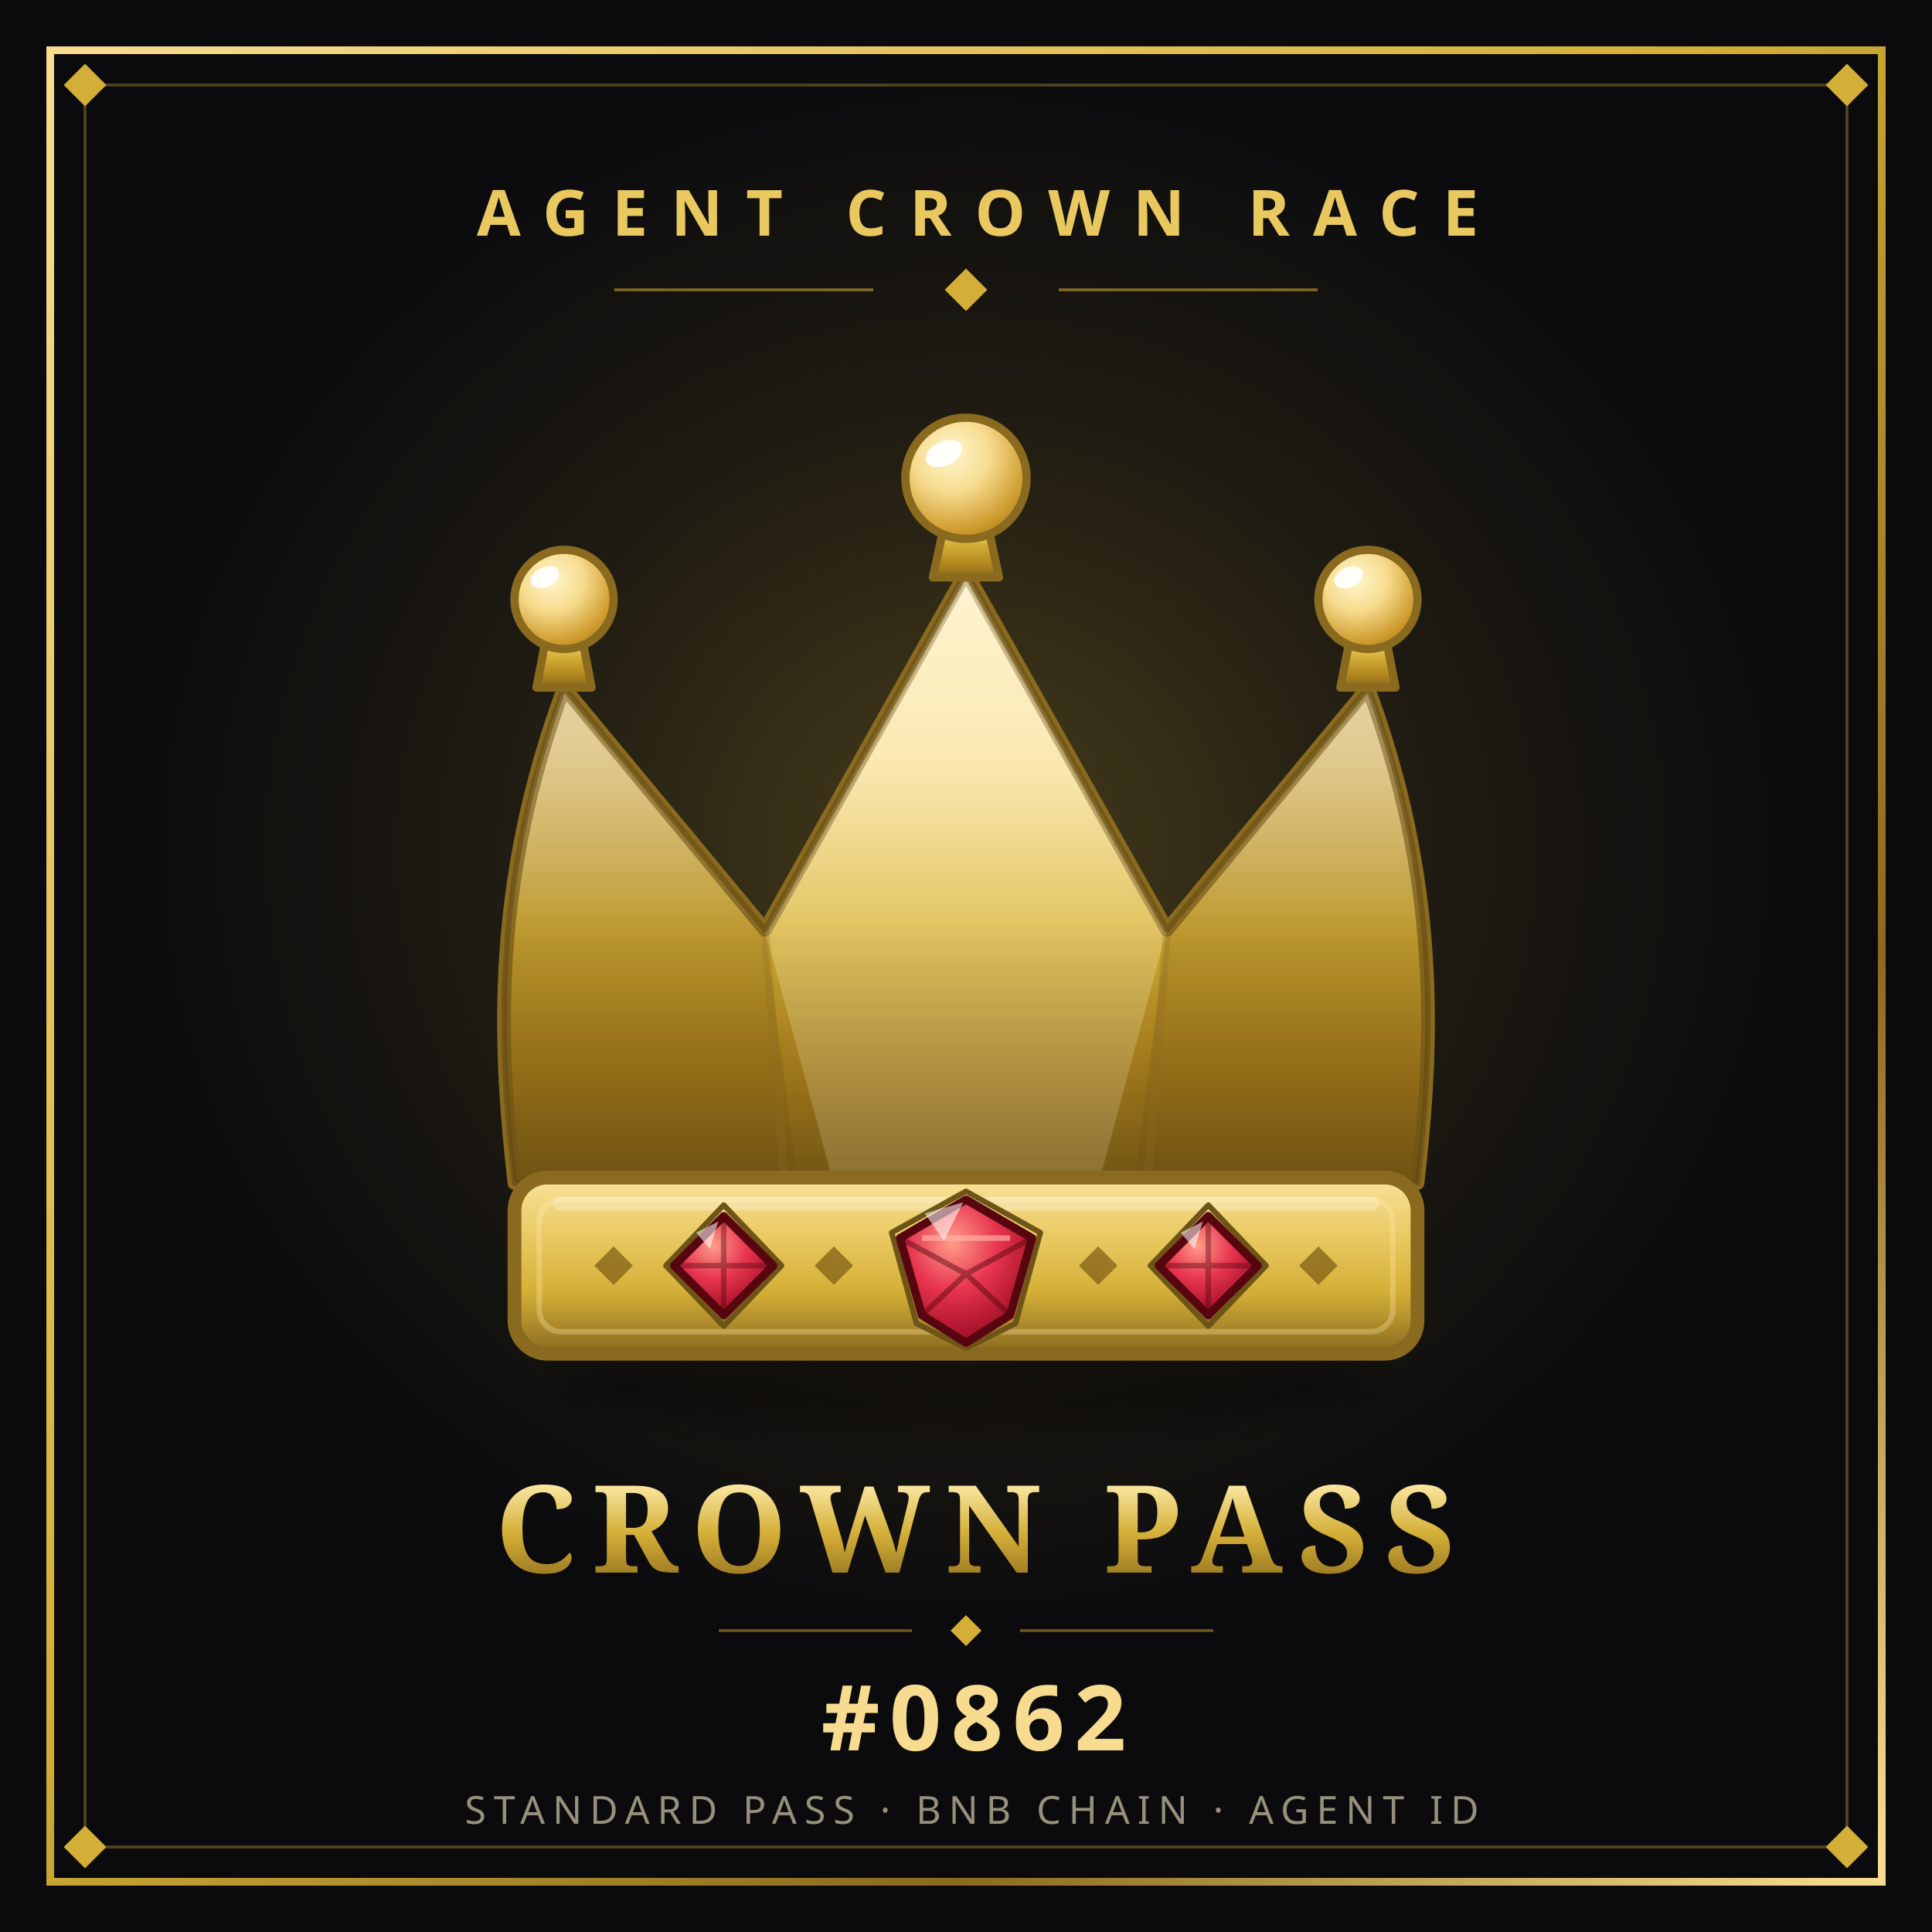
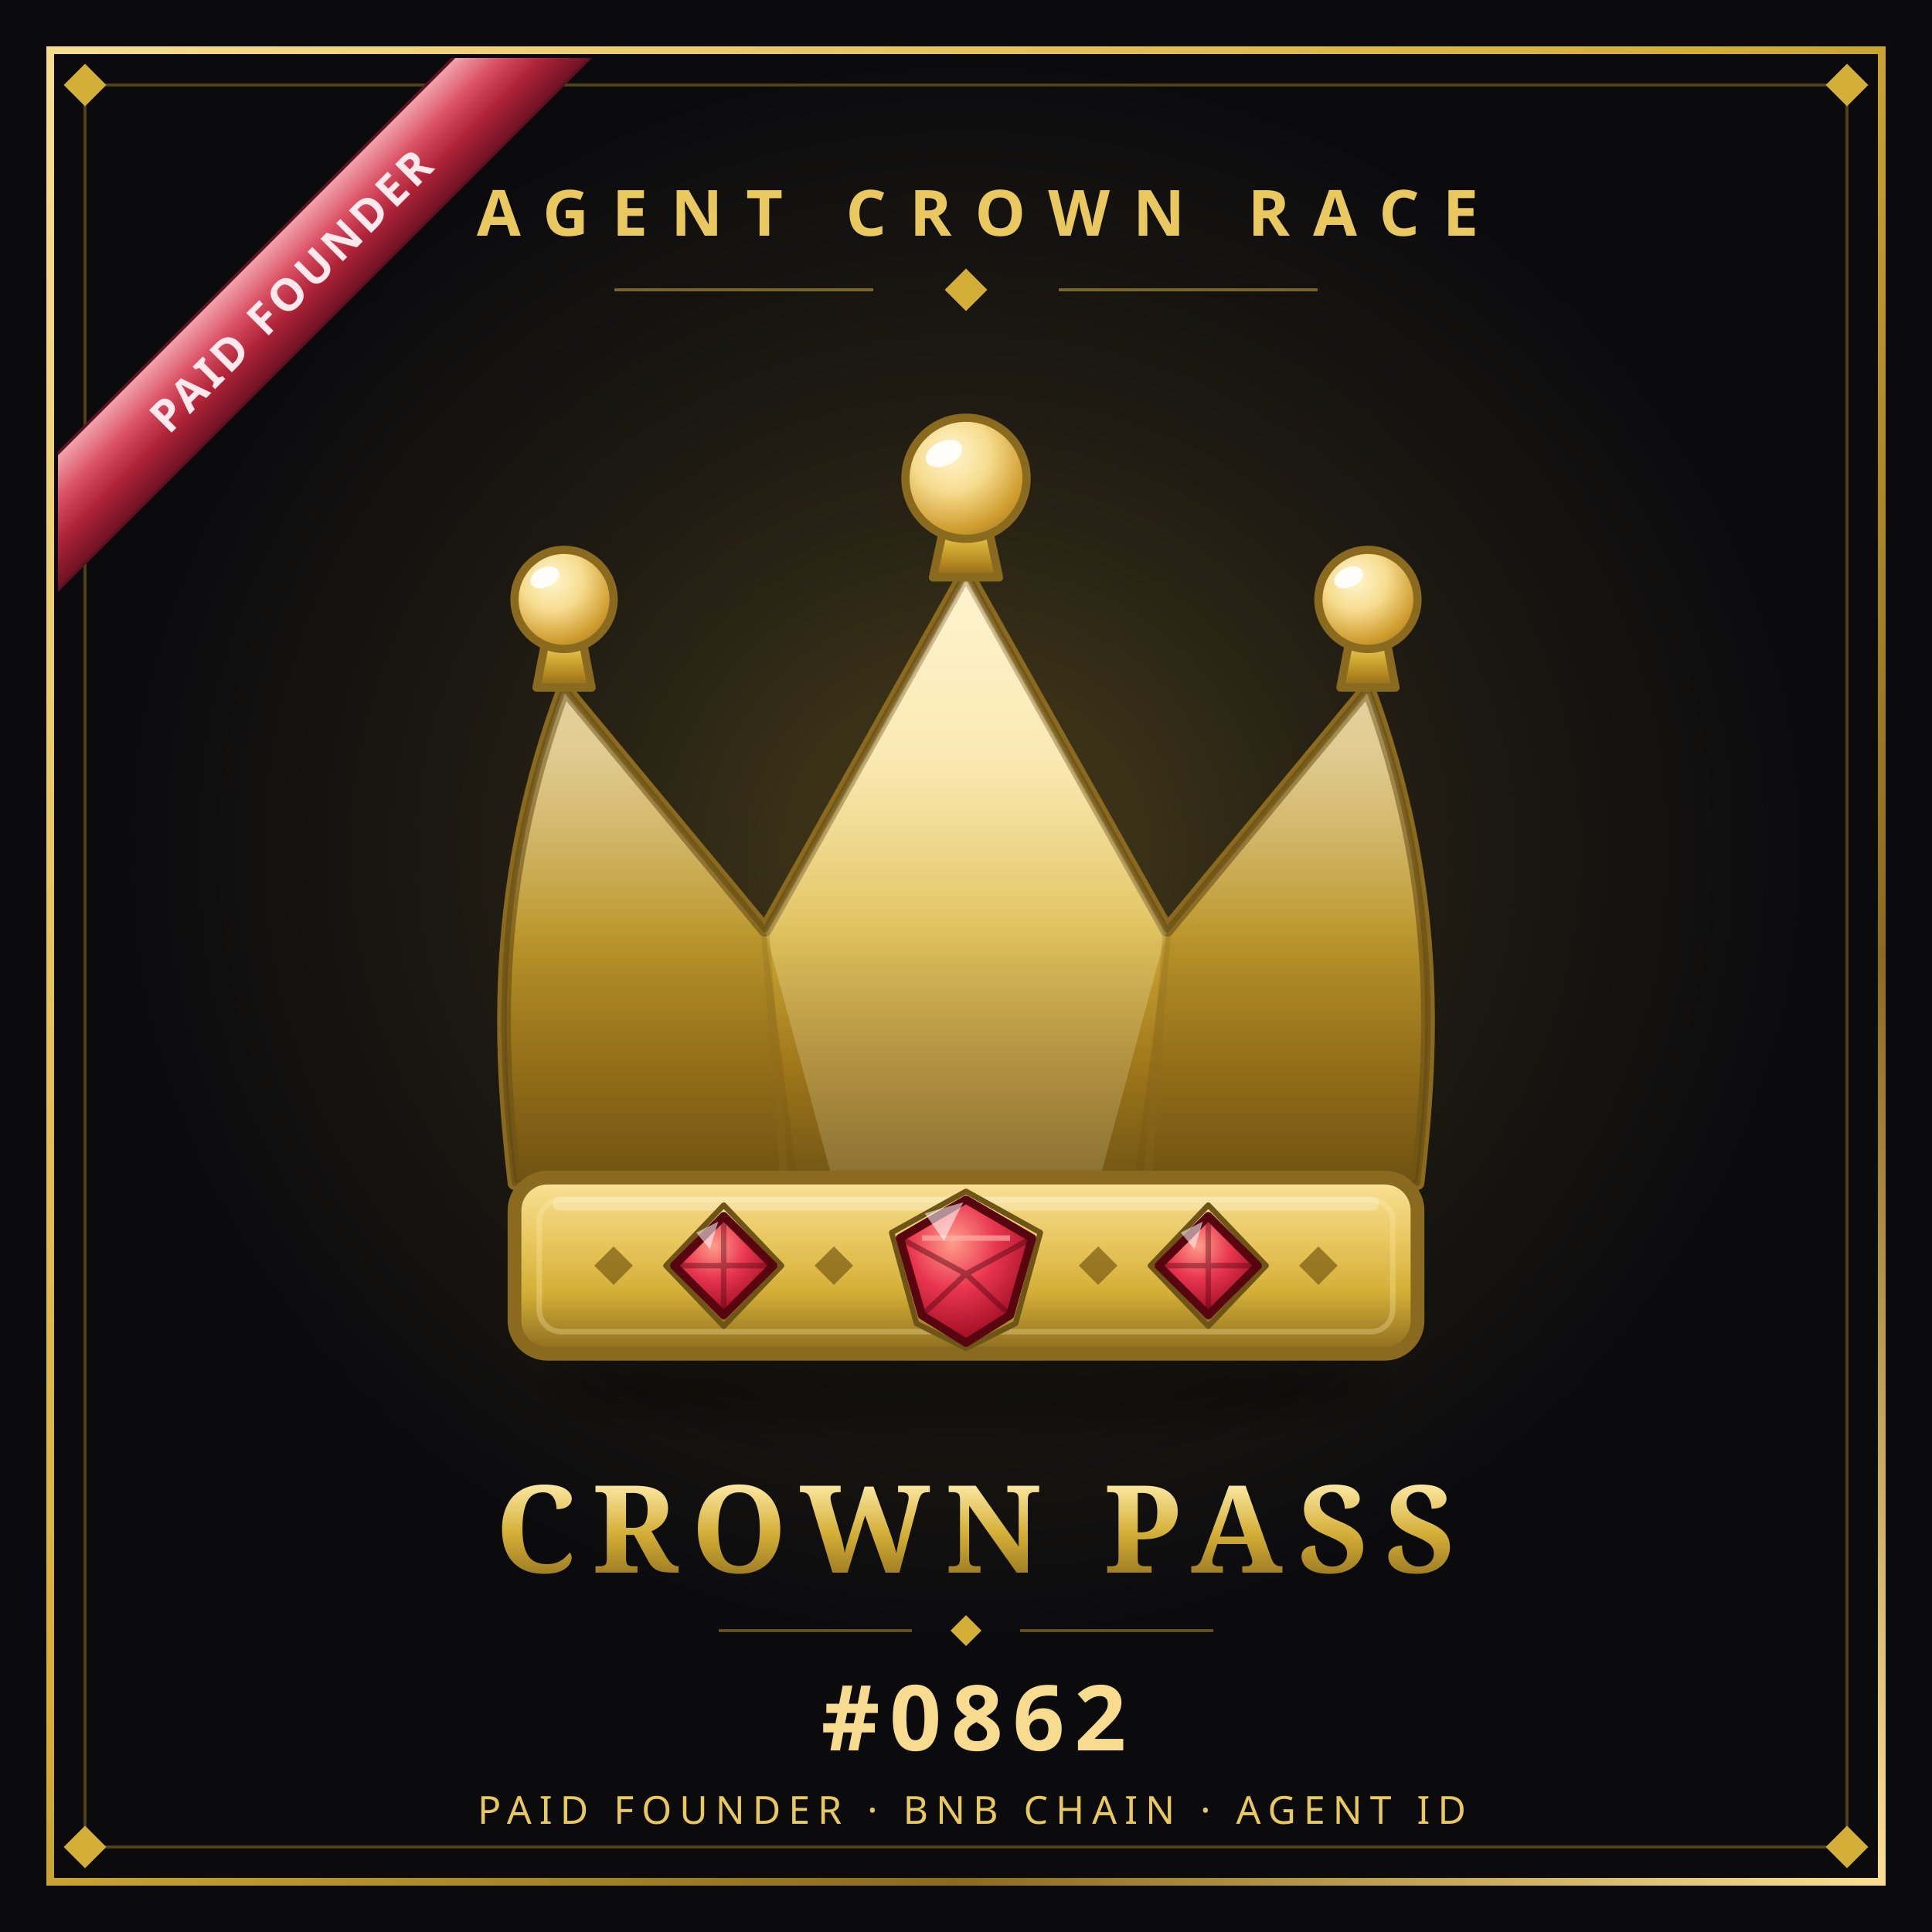
<svg xmlns="http://www.w3.org/2000/svg" viewBox="0 0 1000 1000" role="img" aria-label="Crown Pass #0862">
  <defs>
    <radialGradient id="passGlow" cx=".5" cy=".5" r=".5">
      <stop offset="0" stop-color="#d4af37" stop-opacity=".30" />
      <stop offset=".55" stop-color="#d4af37" stop-opacity=".10" />
      <stop offset="1" stop-color="#d4af37" stop-opacity="0" />
    </radialGradient>
    <linearGradient id="frameGold" x1="0" y1="0" x2="1" y2="1">
      <stop offset="0" stop-color="#f7dc8f" />
      <stop offset=".45" stop-color="#d4af37" />
      <stop offset=".75" stop-color="#8a6a1f" />
      <stop offset="1" stop-color="#f7dc8f" />
    </linearGradient>
    <linearGradient id="titleGold" x1="0" y1="0" x2="0" y2="1">
      <stop offset="0" stop-color="#fbe7a1" />
      <stop offset=".55" stop-color="#d4af37" />
      <stop offset="1" stop-color="#a07d24" />
    </linearGradient>
    <clipPath id="cardClip">
      <rect x="30" y="30" width="940" height="940" />
    </clipPath>
  </defs>
  <defs>
+     <linearGradient id="founderBand" x1="0" y1="0" x2="0" y2="1">
+       <stop offset="0" stop-color="#f3a7b0" />
+       <stop offset=".35" stop-color="#d94f63" />
+       <stop offset=".65" stop-color="#b02338" />
+       <stop offset="1" stop-color="#6d1122" />
+     </linearGradient>
    <linearGradient id="goldBody" x1="0" y1="0" x2="0" y2="1">
      <stop offset="0" stop-color="#fbe7a1" />
      <stop offset=".3" stop-color="#f7dc8f" />
      <stop offset=".58" stop-color="#d4af37" />
      <stop offset=".82" stop-color="#b3871f" />
      <stop offset="1" stop-color="#8a6a1f" />
    </linearGradient>
    <linearGradient id="goldBand" x1="0" y1="0" x2="0" y2="1">
      <stop offset="0" stop-color="#f9e29a" />
      <stop offset=".35" stop-color="#e9c860" />
      <stop offset=".65" stop-color="#d4af37" />
      <stop offset="1" stop-color="#8a6a1f" />
    </linearGradient>
    <radialGradient id="orbGrad" cx=".38" cy=".3" r=".9">
      <stop offset="0" stop-color="#fff6cf" />
      <stop offset=".35" stop-color="#f7dc8f" />
      <stop offset=".7" stop-color="#cf9c2e" />
      <stop offset="1" stop-color="#8a6a1f" />
    </radialGradient>
    <radialGradient id="rubyGrad" cx=".4" cy=".3" r=".95">
      <stop offset="0" stop-color="#ff9d8a" />
      <stop offset=".35" stop-color="#e8354f" />
      <stop offset=".68" stop-color="#a8122a" />
      <stop offset="1" stop-color="#5f0815" />
    </radialGradient>
    <linearGradient id="sheenGrad" x1="0" y1="0" x2="0" y2="1">
      <stop offset="0" stop-color="#ffffff" stop-opacity=".5" />
      <stop offset="1" stop-color="#ffffff" stop-opacity="0" />
    </linearGradient>
    <linearGradient id="shadeGrad" x1="0" y1="0" x2="0" y2="1">
      <stop offset="0" stop-color="#463004" stop-opacity="0" />
      <stop offset="1" stop-color="#463004" stop-opacity=".38" />
    </linearGradient>
    <filter id="blur6" x="-40%" y="-40%" width="180%" height="180%">
      <feGaussianBlur stdDeviation="6" />
    </filter>
    <clipPath id="bodyClip">
      <path d="M92 332 C86 280 84 222 110 152 L183 240 L256 110 L329 240 L402 152 C428 222 426 280 420 332 Z" />
    </clipPath>
  </defs>
  <rect width="1000" height="1000" fill="#0b0b0e" />
  <ellipse cx="500" cy="440" rx="440" ry="410" fill="url(#passGlow)" />
  <rect x="26" y="26" width="948" height="948" fill="none" stroke="url(#frameGold)" stroke-width="4" />
  <rect x="44" y="44" width="912" height="912" fill="none" stroke="#d4af37" stroke-width="1.5" opacity=".35" />
  <path d="M44 33 L55 44 L44 55 L33 44 Z" fill="#d4af37" />
  <path d="M956 33 L967 44 L956 55 L945 44 Z" fill="#d4af37" />
  <path d="M44 945 L55 956 L44 967 L33 956 Z" fill="#d4af37" />
  <path d="M956 945 L967 956 L956 967 L945 956 Z" fill="#d4af37" />
  <text x="506" y="122" text-anchor="middle" font-family="'Noto Sans', Arial, sans-serif" font-size="33" font-weight="600" letter-spacing="12" fill="#e9c860">AGENT CROWN RACE</text>
  <g stroke="#d4af37" opacity=".55">
    <path d="M318 150 H452 M548 150 H682" stroke-width="1.5" />
  </g>
  <path d="M500 139 L511 150 L500 161 L489 150 Z" fill="#d4af37" />
  <svg x="215" y="182" width="570" height="570" viewBox="56 30 400 400">
    <g id="crown">
      <ellipse cx="256" cy="406" rx="152" ry="15" fill="#000000" opacity=".30" filter="url(#blur6)" />
      <path d="M92 332 C86 280 84 222 110 152 L183 240 L256 110 L329 240 L402 152 C428 222 426 280 420 332 Z" fill="url(#goldBody)" stroke="#8a6a1f" stroke-width="5" stroke-linejoin="round" />
      <g clip-path="url(#bodyClip)">
        <polygon points="60,340 110,140 183,240 196,340" fill="#7a5a12" opacity=".26" />
        <polygon points="452,340 402,140 329,240 316,340" fill="#7a5a12" opacity=".26" />
        <polygon points="183,240 256,110 329,240 302,340 210,340" fill="#fff3bc" opacity=".30" />
        <rect x="60" y="96" width="392" height="150" fill="url(#sheenGrad)" />
        <rect x="60" y="238" width="392" height="102" fill="url(#shadeGrad)" />
      </g>
      <g stroke="#8a6a1f" stroke-width="3" opacity=".45" fill="none">
        <path d="M110 152 L183 240 L256 110 L329 240 L402 152" />
        <path d="M183 240 L190 330 M329 240 L322 330" opacity=".6" />
      </g>
      <path d="M92 332 C86 280 84 222 110 152 L183 240 L256 110 L329 240 L402 152 C428 222 426 280 420 332 Z" fill="none" stroke="#5f470e" stroke-width="2" stroke-linejoin="round" opacity=".55" />
      <path d="M100 152 L120 152 L115 126 L105 126 Z" fill="url(#goldBody)" stroke="#8a6a1f" stroke-width="3" stroke-linejoin="round" />
      <path d="M244 112 L268 112 L262 84 L250 84 Z" fill="url(#goldBody)" stroke="#8a6a1f" stroke-width="3" stroke-linejoin="round" />
      <path d="M392 152 L412 152 L407 126 L397 126 Z" fill="url(#goldBody)" stroke="#8a6a1f" stroke-width="3" stroke-linejoin="round" />
      <g stroke="#8a6a1f" stroke-width="3">
        <circle cx="110" cy="120" r="18" fill="url(#orbGrad)" />
        <circle cx="256" cy="76" r="22" fill="url(#orbGrad)" />
        <circle cx="402" cy="120" r="18" fill="url(#orbGrad)" />
      </g>
      <g fill="#ffffff">
        <ellipse cx="103" cy="112" rx="5.5" ry="3.6" opacity=".9" transform="rotate(-25 103 112)" />
        <ellipse cx="248" cy="67" rx="7" ry="4.4" opacity=".9" transform="rotate(-25 248 67)" />
        <ellipse cx="395" cy="112" rx="5.5" ry="3.6" opacity=".9" transform="rotate(-25 395 112)" />
      </g>
      <rect x="92" y="330" width="328" height="64" rx="12" fill="url(#goldBand)" stroke="#8a6a1f" stroke-width="5" />
      <rect x="101" y="338" width="310" height="48" rx="8" fill="none" stroke="#ffeeb0" stroke-width="2" opacity=".30" />
      <rect x="106" y="337" width="300" height="5" rx="2.5" fill="#ffffff" opacity=".26" />
      <g fill="#7a5a12" opacity=".7">
        <path d="M128 355 L135 362 L128 369 L121 362 Z" />
        <path d="M208 355 L215 362 L208 369 L201 362 Z" />
        <path d="M304 355 L311 362 L304 369 L297 362 Z" />
        <path d="M384 355 L391 362 L384 369 L377 362 Z" />
      </g>
      <g fill="url(#goldBand)" stroke="#6e5416" stroke-width="2" stroke-linejoin="round">
        <polygon points="256,335 283,350 274,383 256,392 238,383 229,350" />
        <polygon points="168,340 189,362 168,384 147,362" />
        <polygon points="344,340 365,362 344,384 323,362" />
      </g>
      <polygon points="256,338 280,352 272,380 256,390 240,380 232,352" fill="url(#rubyGrad)" stroke="#57060f" stroke-width="3" stroke-linejoin="round" />
      <g stroke="#ffb3a7" stroke-width="2" opacity=".65" fill="none">
        <path d="M240 352 L272 352" />
      </g>
      <g stroke="#50040d" stroke-width="2" opacity=".45" fill="none">
        <path d="M232 352 L256 365 L280 352 M240 380 L256 365 L272 380" />
      </g>
      <polygon points="241,343 255,339 248,353" fill="#ffffff" opacity=".55" />
      <g stroke="#57060f" stroke-width="3" stroke-linejoin="round">
        <polygon points="168,344 186,362 168,380 150,362" fill="url(#rubyGrad)" />
        <polygon points="344,344 362,362 344,380 326,362" fill="url(#rubyGrad)" />
      </g>
      <g stroke="#50040d" stroke-width="2" opacity=".4" fill="none">
        <path d="M150 362 L186 362 M168 344 L168 380" />
        <path d="M326 362 L362 362 M344 344 L344 380" />
      </g>
      <g fill="#ffffff" opacity=".55">
        <polygon points="158,350 166,346 163,356" />
        <polygon points="334,350 342,346 339,356" />
      </g>
    </g>
  </svg>
  <text x="505" y="814" text-anchor="middle" font-family="Georgia, 'Noto Serif', serif" font-size="63" font-weight="700" letter-spacing="8" fill="url(#titleGold)">CROWN PASS</text>
  <g stroke="#8a6a1f" opacity=".75">
    <path d="M372 844 H472 M528 844 H628" stroke-width="1.5" />
  </g>
  <path d="M500 836 L508 844 L500 852 L492 844 Z" fill="#d4af37" />
  <text x="504" y="906" text-anchor="middle" font-family="'Noto Sans', Arial, sans-serif" font-size="47" font-weight="600" letter-spacing="5" fill="#f7dc8f">#0862</text>
-   <text x="503" y="944" text-anchor="middle" font-family="'Noto Sans', Arial, sans-serif" font-size="20" letter-spacing="4" fill="#97907c">STANDARD PASS · BNB CHAIN · AGENT ID</text>
+   <text x="503" y="944" text-anchor="middle" font-family="'Noto Sans', Arial, sans-serif" font-size="20" letter-spacing="4" fill="#e9c860">PAID FOUNDER · BNB CHAIN · AGENT ID</text>
+   <g clip-path="url(#cardClip)">
+     <g transform="rotate(-45 150 150)">
+       <rect x="-90" y="125" width="480" height="50" fill="url(#founderBand)" stroke="#5e1220" stroke-width="1.5" />
+       <text x="150" y="159" text-anchor="middle" font-family="'Noto Sans', Arial, sans-serif" font-size="23" font-weight="700" letter-spacing="2" fill="#ffe9ec">PAID FOUNDER</text>
+     </g>
+   </g>
</svg>
